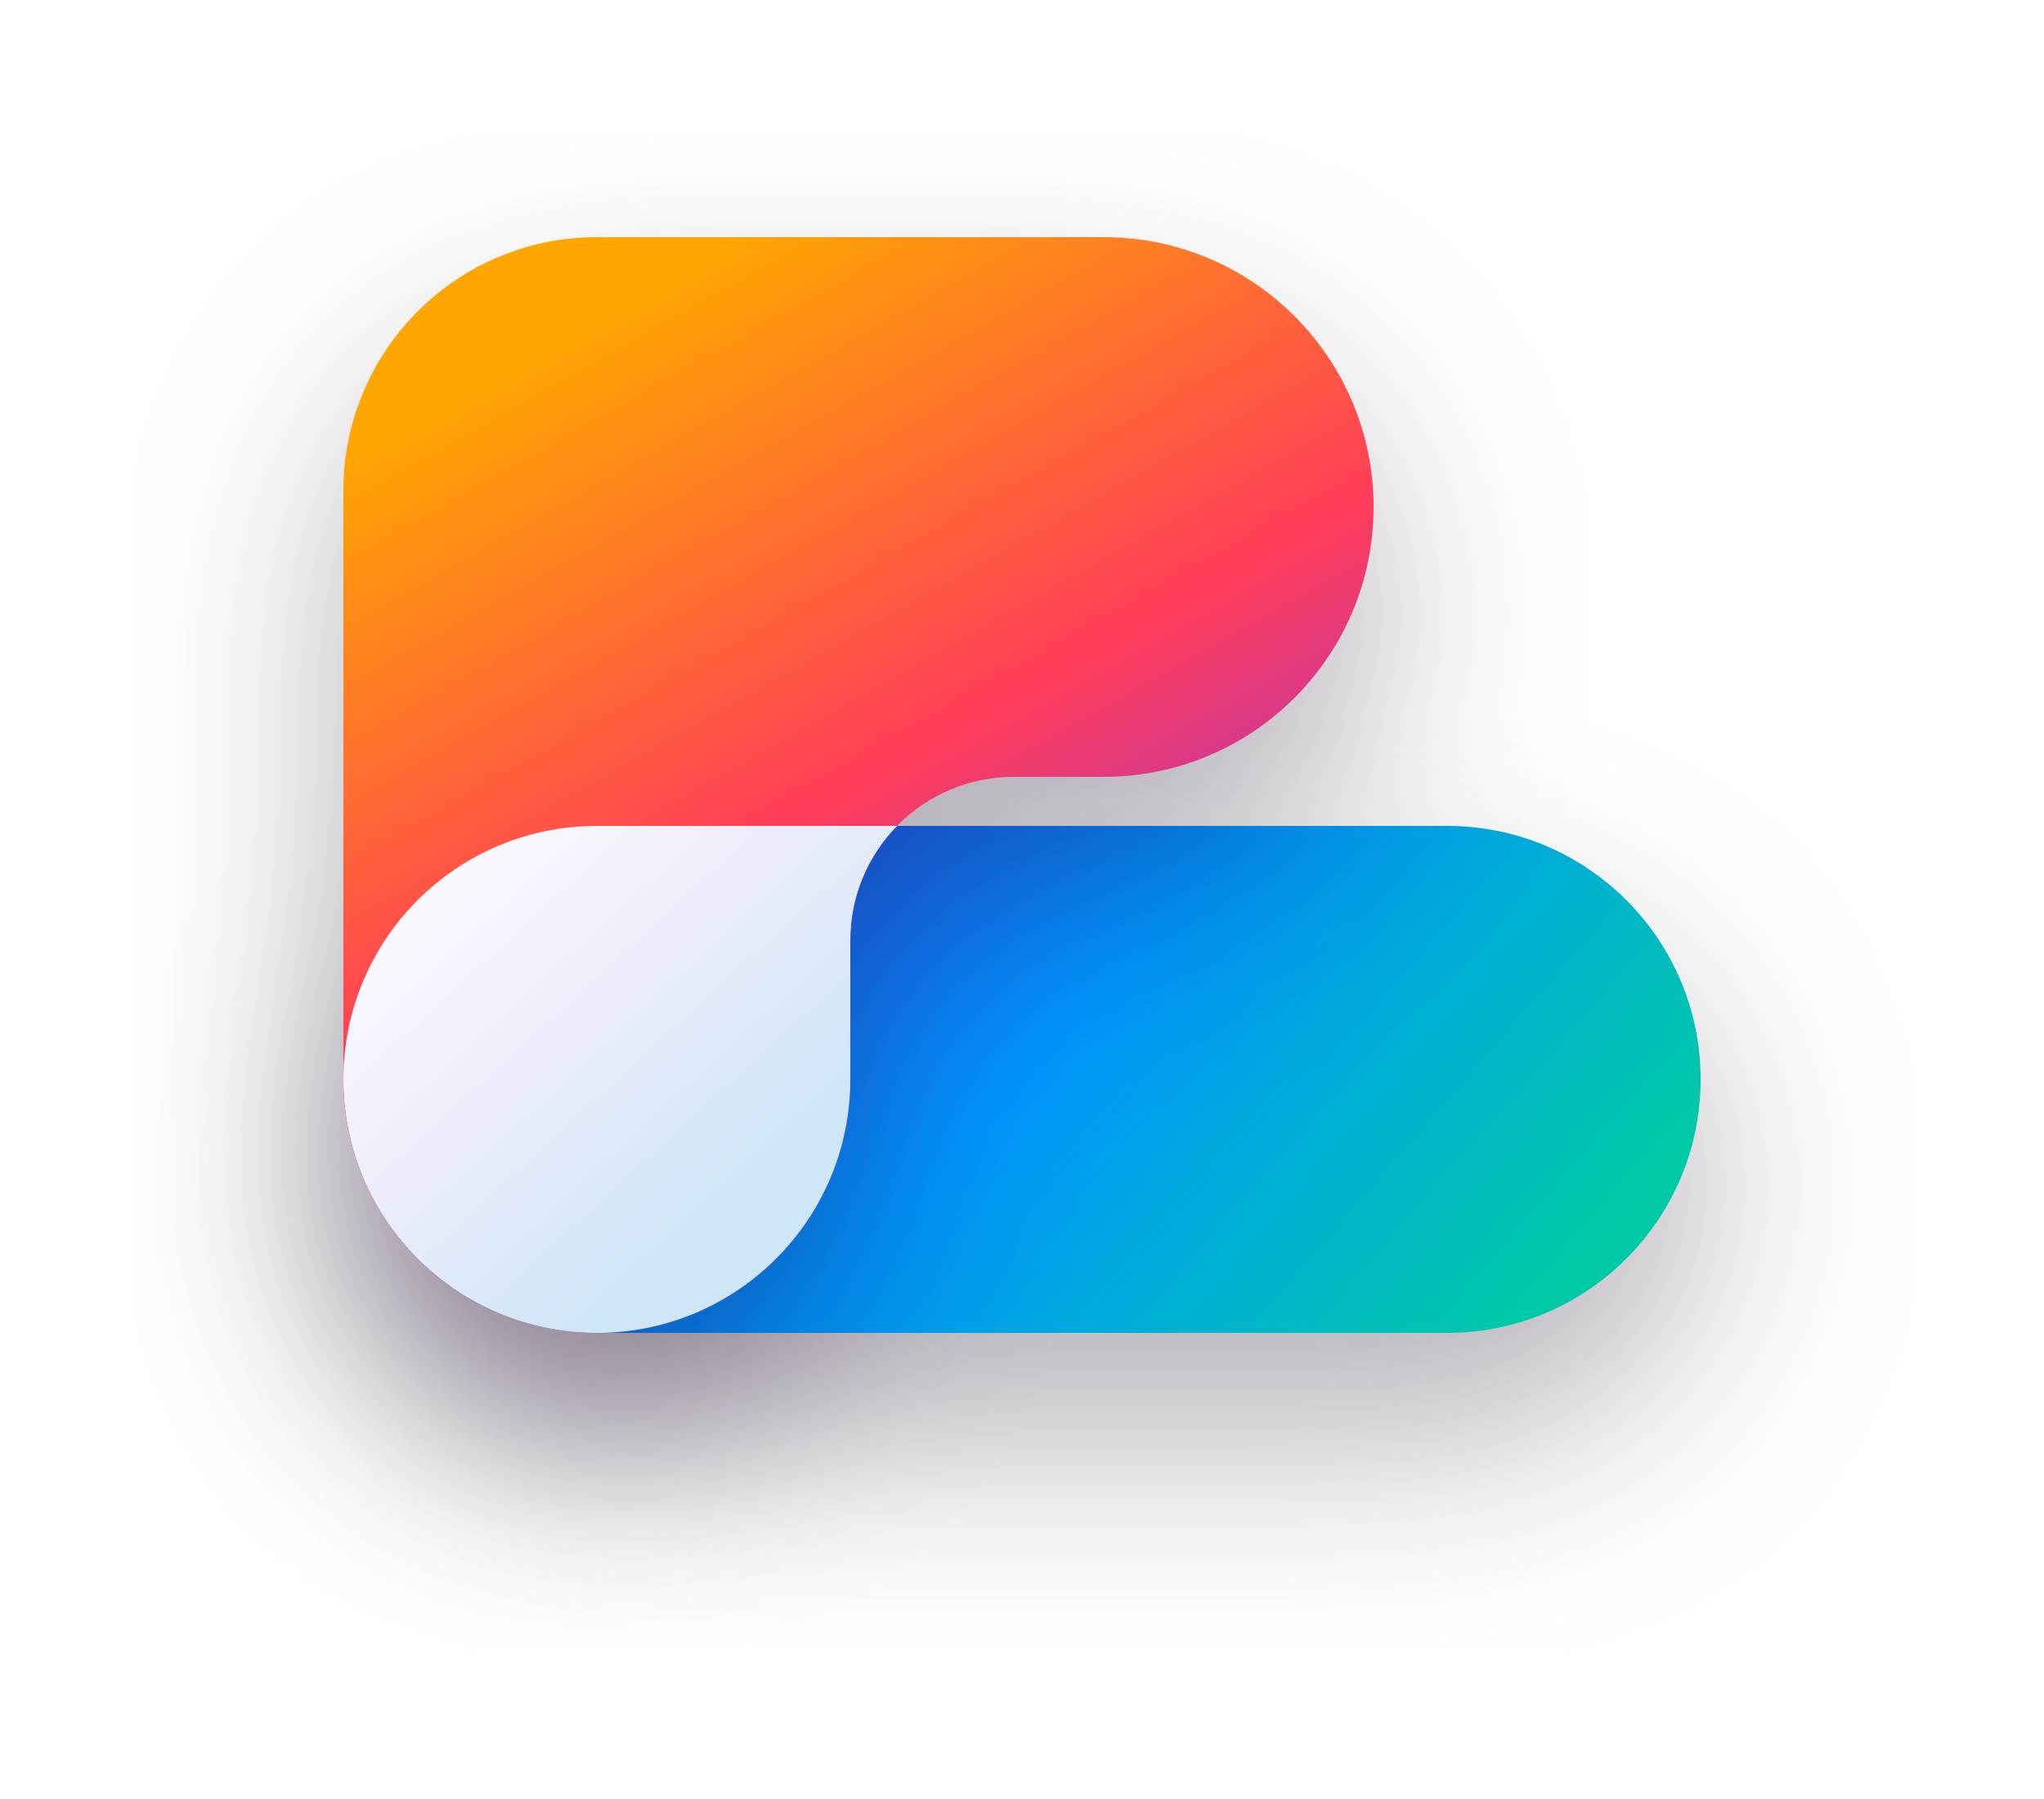
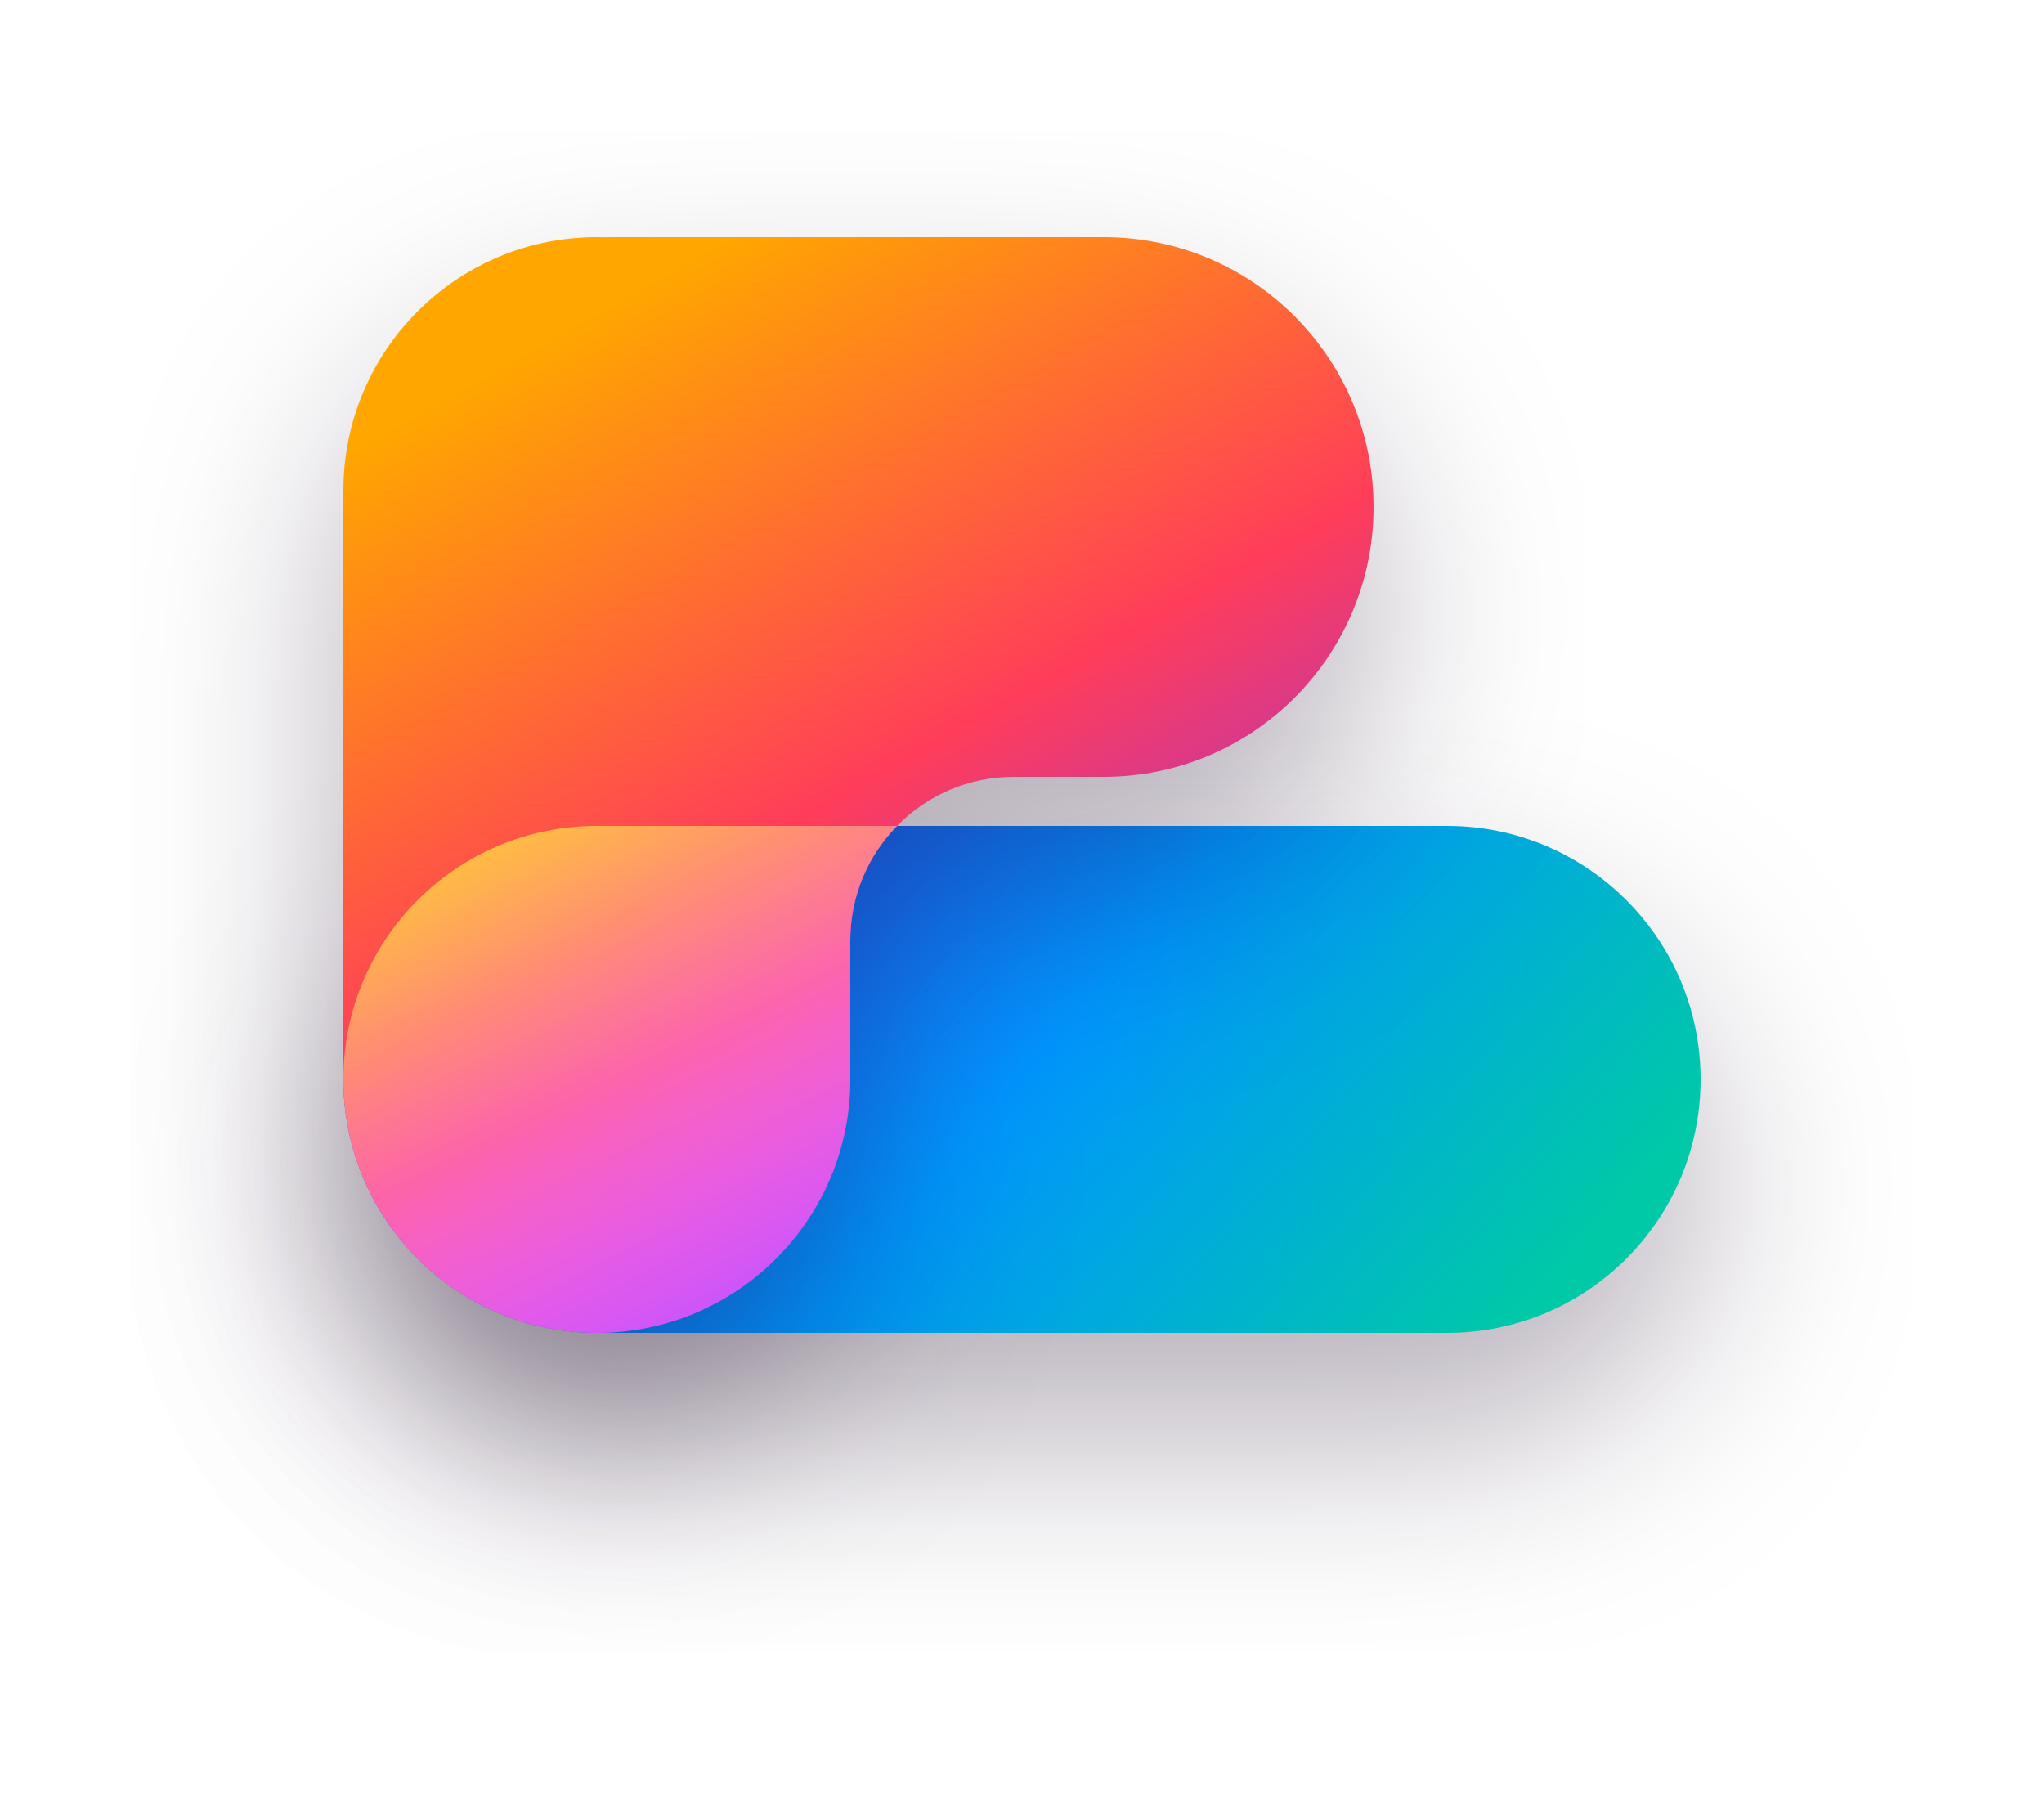
<svg xmlns="http://www.w3.org/2000/svg" width="125" height="110" viewBox="0 0 125 110" fill="none">
-   <g filter="url(#filter0_d_156_655)">
-     <path d="M21 66C21 57.44 27.94 50.5 36.5 50.5H88.5C97.06 50.5 104 57.44 104 66C104 74.56 97.06 81.5 88.5 81.5H36.5C27.94 81.5 21 74.56 21 66Z" fill="url(#paint0_linear_156_655)" />
+   <g filter="url(#f0_156_655)">
+     <path d="M21 66C21 57.44 27.94 50.5 36.5 50.5H88.5C97.06 50.5 104 57.44 104 66C104 74.56 97.06 81.5 88.5 81.5H36.5C27.94 81.5 21 74.56 21 66Z" fill="url(#p0_156_655)" />
  </g>
-   <g filter="url(#filter1_d_156_655)">
-     <path d="M67.5 14.5C76.613 14.5 84 21.887 84 31C84 40.113 76.613 47.5 67.5 47.5H62C56.477 47.5 52 51.977 52 57.5V66C52 74.56 45.06 81.5 36.5 81.5C27.94 81.5 21 74.56 21 66V30C21 21.44 27.94 14.5 36.5 14.5C36.666 14.5 36.832 14.503 36.997 14.508C37.164 14.503 37.332 14.5 37.5 14.5H67.5Z" fill="url(#paint1_linear_156_655)" />
+   <g filter="url(#f1_156_655)">
+     <path d="M67.5 14.5C76.613 14.5 84 21.887 84 31C84 40.113 76.613 47.5 67.5 47.5H62C56.477 47.5 52 51.977 52 57.5V66C52 74.56 45.06 81.5 36.5 81.5C27.94 81.5 21 74.56 21 66V30C21 21.44 27.94 14.5 36.5 14.5C36.666 14.5 36.832 14.503 36.997 14.508C37.164 14.503 37.332 14.5 37.5 14.5H67.5Z" fill="url(#p1_156_655)" />
  </g>
-   <path d="M54.86 50.5C53.092 52.304 52 54.774 52 57.5V66C52 74.56 45.06 81.5 36.5 81.5C27.94 81.5 21 74.56 21 66C21 57.44 27.94 50.5 36.5 50.5H54.86Z" fill="url(#paint2_linear_156_655)" />
+   <g opacity="0.9" style="mix-blend-mode:screen">
+     <path d="M54.86 50.5C53.092 52.304 52 54.774 52 57.5V66C52 74.56 45.06 81.5 36.5 81.5C27.94 81.5 21 74.56 21 66C21 57.44 27.94 50.5 36.5 50.5H54.86Z" fill="url(#p2_156_655)" />
+   </g>
  <defs>
-     <filter id="filter0_d_156_655" x="8" y="44" width="109" height="57" filterUnits="userSpaceOnUse" color-interpolation-filters="sRGB">
+     <filter id="f0_156_655" x="8" y="44" width="109" height="57" filterUnits="userSpaceOnUse" color-interpolation-filters="sRGB">
      <feFlood flood-opacity="0" result="BackgroundImageFix" />
      <feColorMatrix in="SourceAlpha" type="matrix" values="0 0 0 0 0 0 0 0 0 0 0 0 0 0 0 0 0 0 127 0" result="hardAlpha" />
      <feOffset dy="6.5" />
      <feGaussianBlur stdDeviation="6.5" />
      <feColorMatrix type="matrix" values="0 0 0 0 0.08 0 0 0 0 0 0 0 0 0 0.12 0 0 0 0.3 0" />
-       <feBlend mode="normal" in2="BackgroundImageFix" result="effect1_dropShadow_156_655" />
-       <feBlend mode="normal" in="SourceGraphic" in2="effect1_dropShadow_156_655" result="shape" />
+       <feBlend mode="normal" in2="BackgroundImageFix" result="e1" />
+       <feBlend mode="normal" in="SourceGraphic" in2="e1" result="shape" />
    </filter>
-     <filter id="filter1_d_156_655" x="8" y="8" width="89" height="93" filterUnits="userSpaceOnUse" color-interpolation-filters="sRGB">
+     <filter id="f1_156_655" x="8" y="8" width="89" height="93" filterUnits="userSpaceOnUse" color-interpolation-filters="sRGB">
      <feFlood flood-opacity="0" result="BackgroundImageFix" />
      <feColorMatrix in="SourceAlpha" type="matrix" values="0 0 0 0 0 0 0 0 0 0 0 0 0 0 0 0 0 0 127 0" result="hardAlpha" />
      <feOffset dy="6.5" />
      <feGaussianBlur stdDeviation="6.5" />
      <feColorMatrix type="matrix" values="0 0 0 0 0.08 0 0 0 0 0 0 0 0 0 0.12 0 0 0 0.3 0" />
-       <feBlend mode="normal" in2="BackgroundImageFix" result="effect1_dropShadow_156_655" />
-       <feBlend mode="normal" in="SourceGraphic" in2="effect1_dropShadow_156_655" result="shape" />
+       <feBlend mode="normal" in2="BackgroundImageFix" result="e1" />
+       <feBlend mode="normal" in="SourceGraphic" in2="e1" result="shape" />
    </filter>
-     <linearGradient id="paint0_linear_156_655" x1="23.031" y1="61.21" x2="72.707" y2="104.426" gradientUnits="userSpaceOnUse">
+     <linearGradient id="p0_156_655" x1="23.031" y1="61.21" x2="72.707" y2="104.426" gradientUnits="userSpaceOnUse">
      <stop stop-color="#2F45FF" />
      <stop offset="0.5" stop-color="#0096FF" />
      <stop offset="1" stop-color="#00C9A7" />
    </linearGradient>
-     <linearGradient id="paint1_linear_156_655" x1="37.712" y1="18.421" x2="70.225" y2="75.918" gradientUnits="userSpaceOnUse">
+     <linearGradient id="p1_156_655" x1="37.712" y1="18.421" x2="70.225" y2="75.918" gradientUnits="userSpaceOnUse">
      <stop stop-color="#FFA600" />
      <stop offset="0.5" stop-color="#FF3D5A" />
      <stop offset="1" stop-color="#7B2FFF" />
    </linearGradient>
-     <linearGradient id="paint2_linear_156_655" x1="21" y1="50.5" x2="43.057" y2="74.592" gradientUnits="userSpaceOnUse">
-       <stop stop-color="white" />
-       <stop offset="0.5" stop-color="#F1EEFB" />
-       <stop offset="1" stop-color="#CFE6F7" />
+     <linearGradient id="p2_156_655" x1="29.982" y1="52.314" x2="43.799" y2="80.698" gradientUnits="userSpaceOnUse">
+       <stop stop-color="#FFA600" />
+       <stop offset="0.5" stop-color="#FF3D5A" />
+       <stop offset="1" stop-color="#7B2FFF" />
    </linearGradient>
  </defs>
</svg>
